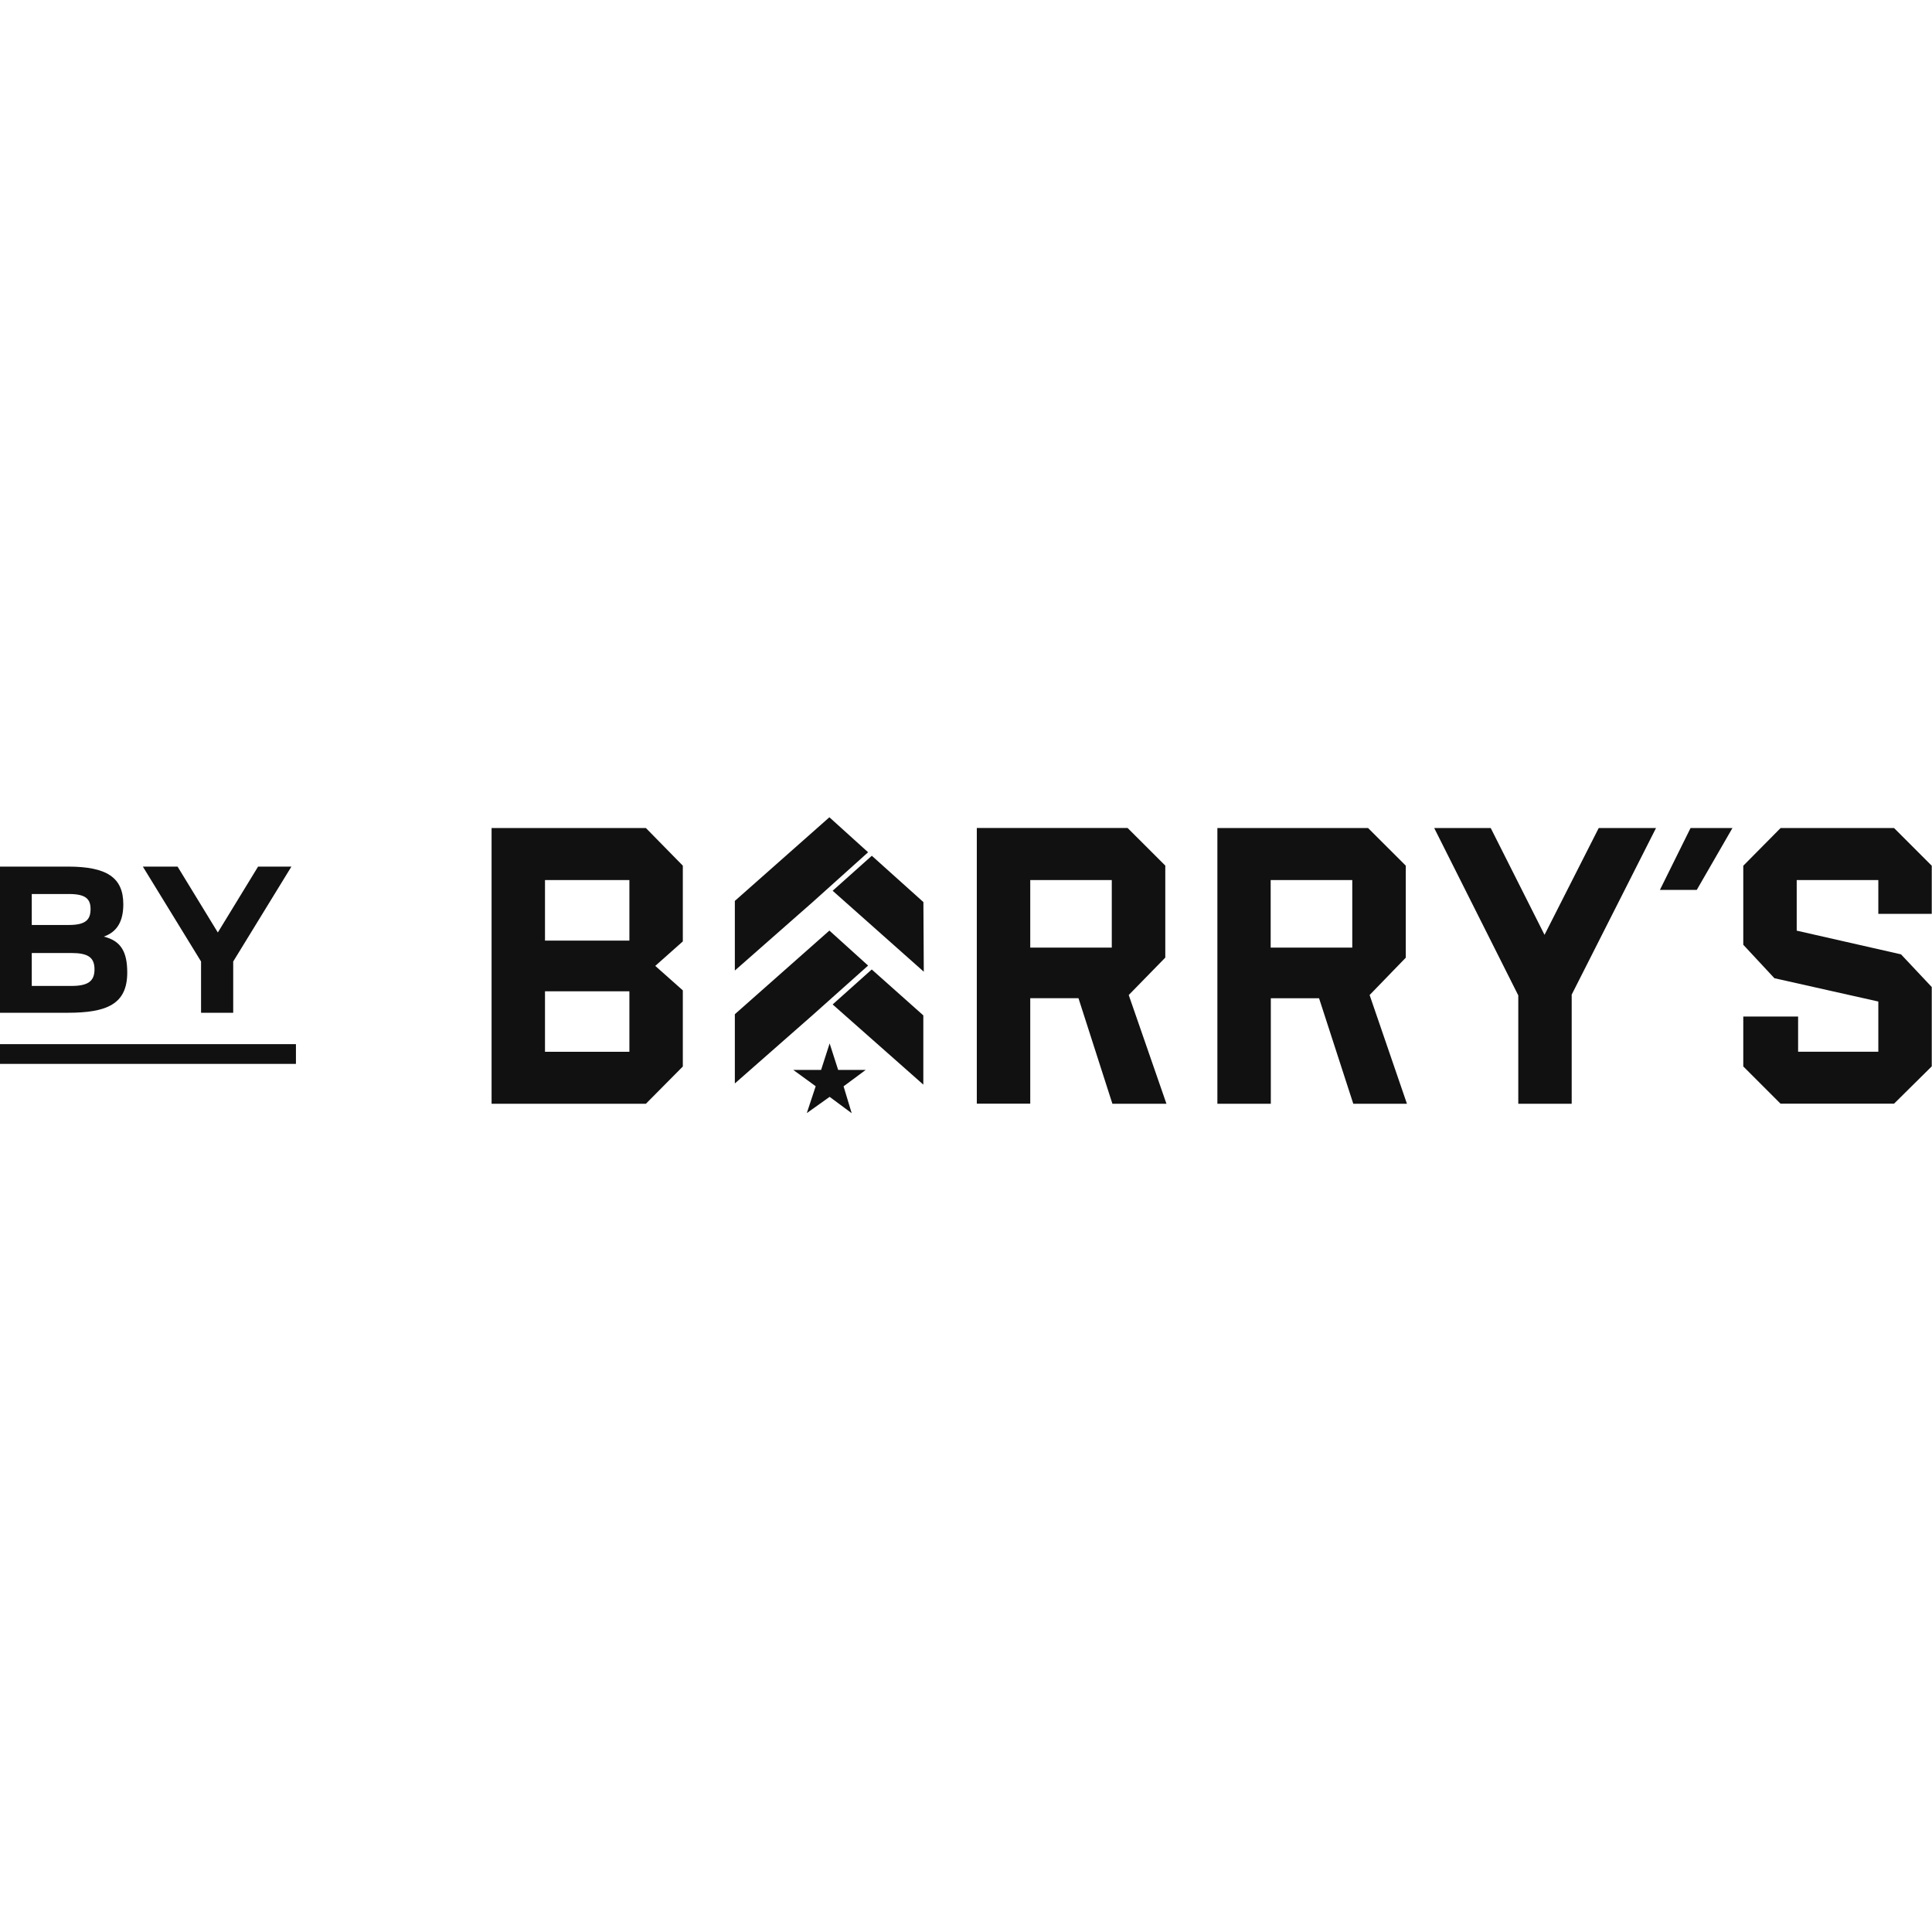
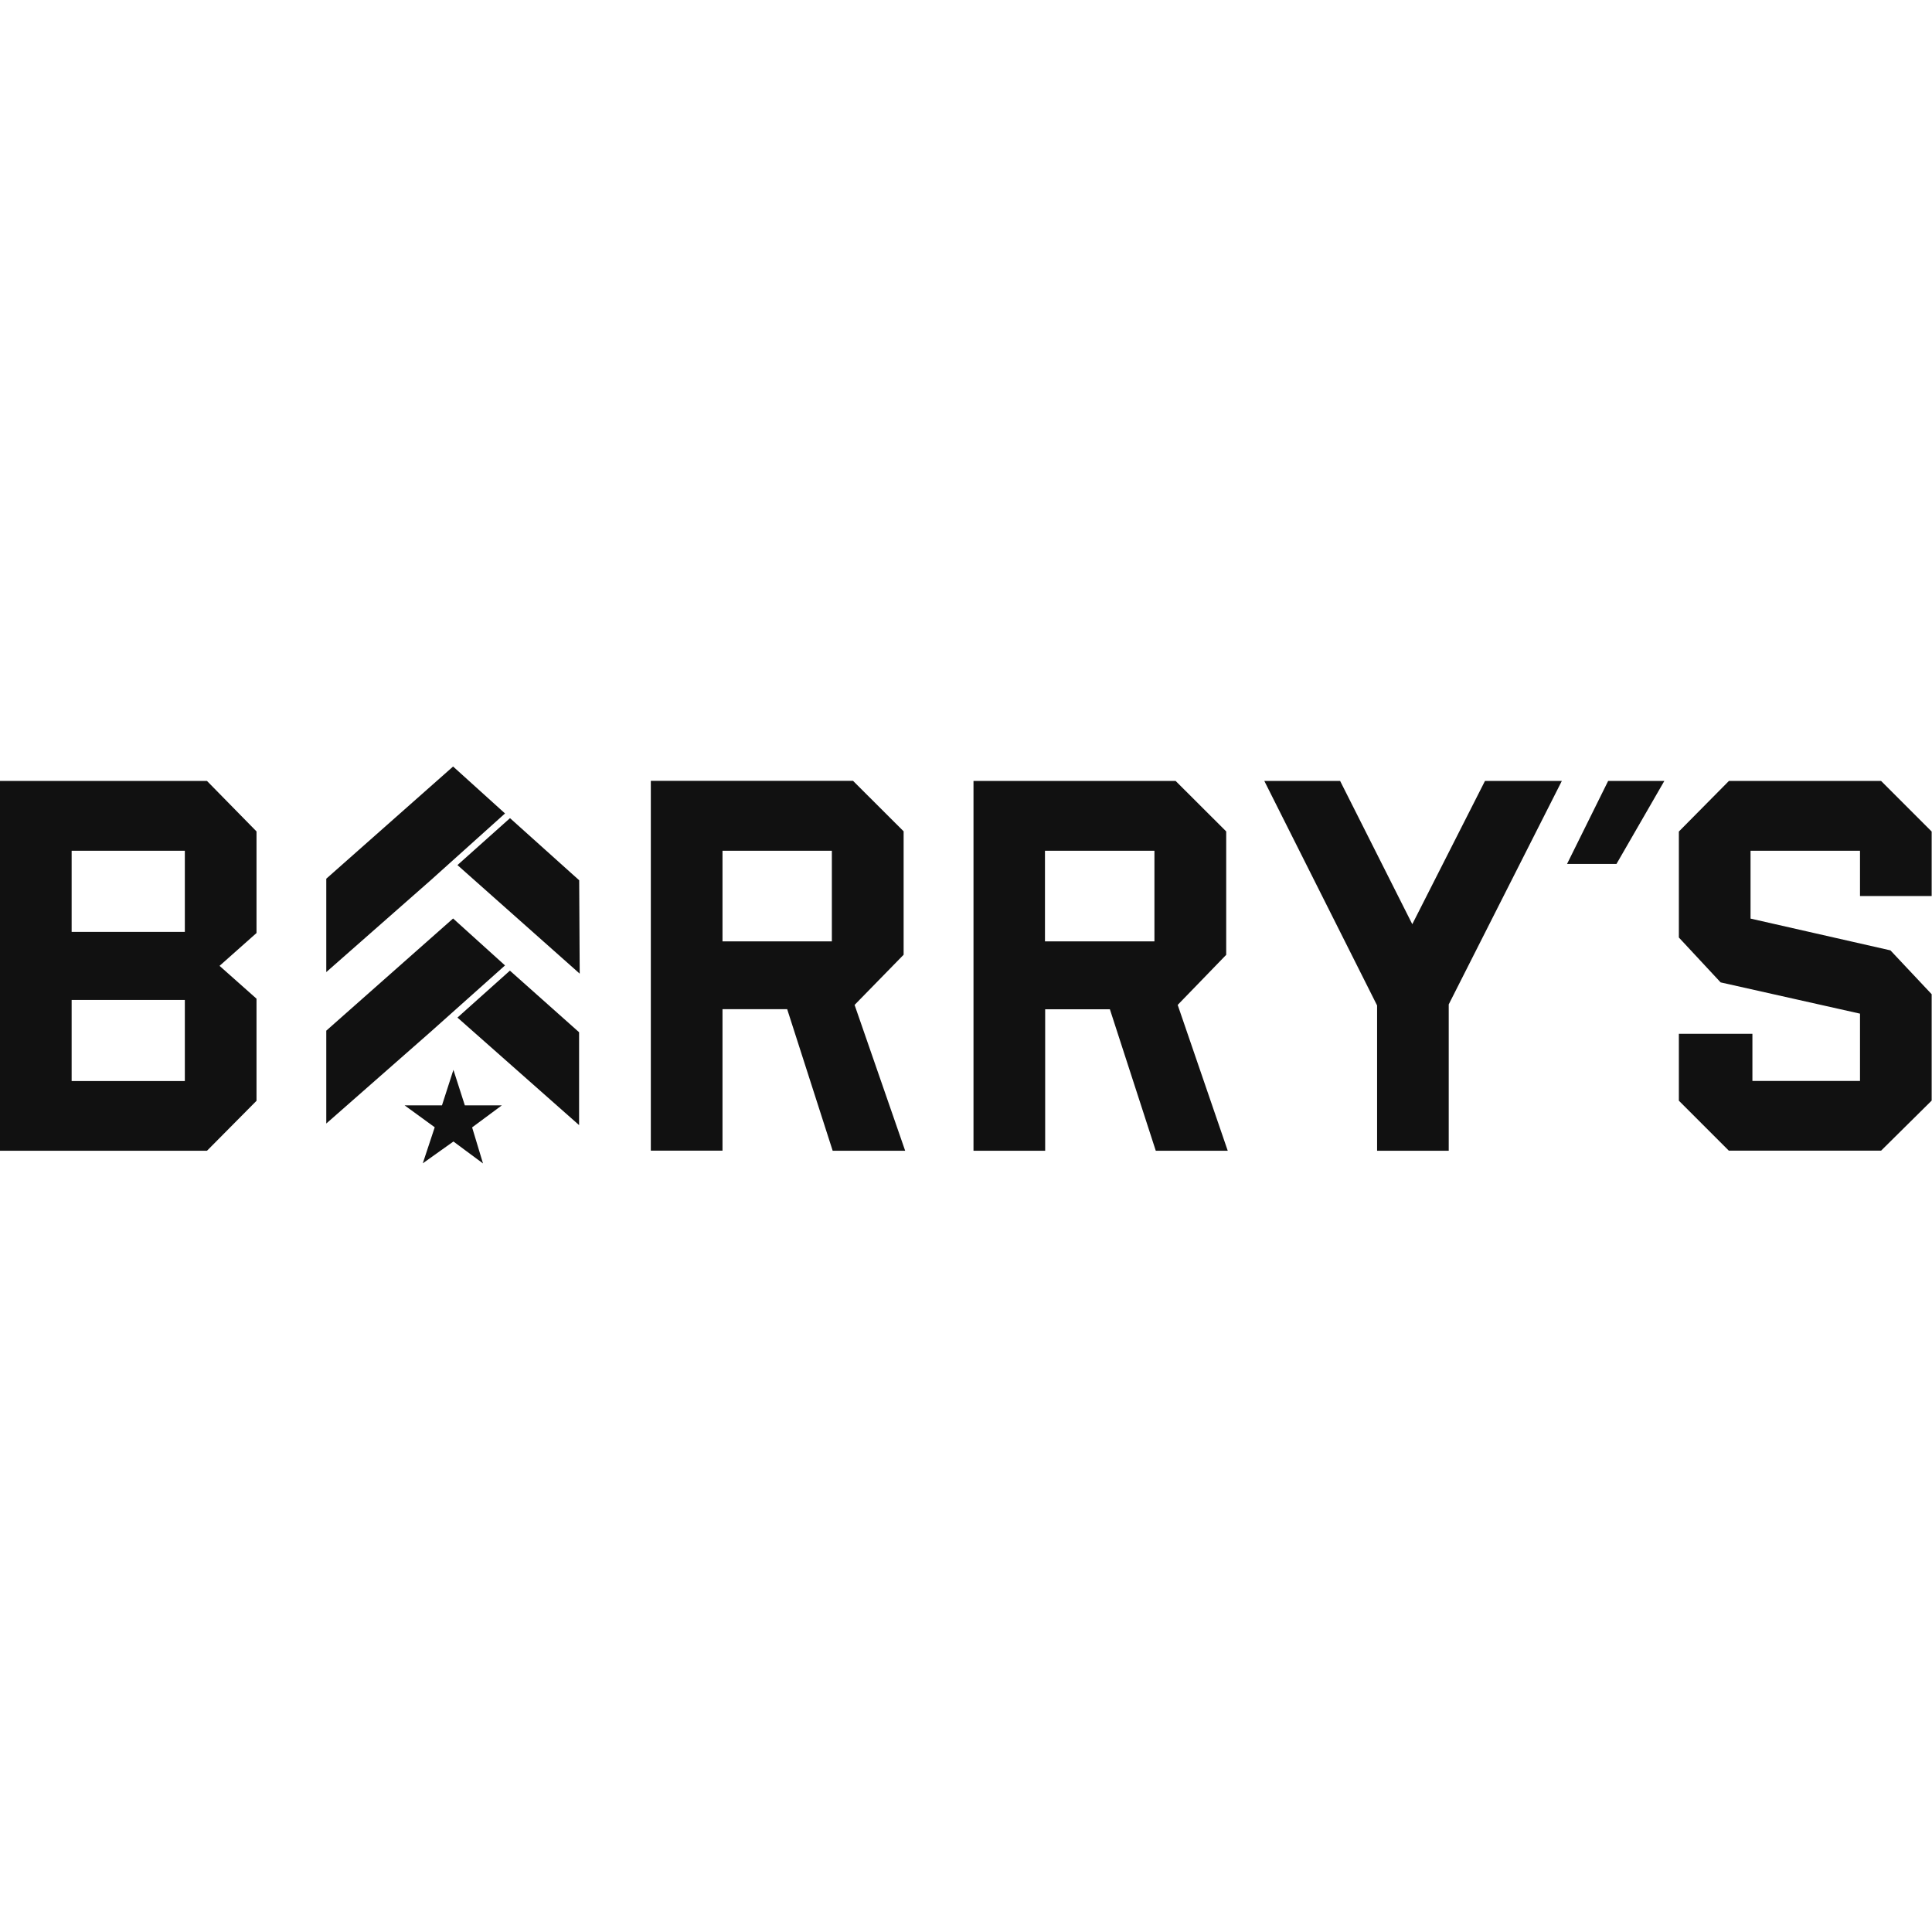
<svg xmlns="http://www.w3.org/2000/svg" viewBox="0 0 64 64" fill="none">
-   <svg viewBox="0 0 79 12.163" fill="none" x="0.0" y="0.0" width="64" height="64">
-     <path d="M0 7.994V2.017H2.775C4.364 2.017 5.042 2.46 5.042 3.557C5.042 4.251 4.792 4.687 4.243 4.88C4.945 5.05 5.203 5.502 5.203 6.349C5.203 7.647 4.364 7.994 2.759 7.994H0ZM1.299 6.897H2.912C3.59 6.897 3.864 6.712 3.864 6.22C3.864 5.727 3.598 5.55 2.912 5.55H1.299V6.897ZM1.299 4.404H2.823C3.525 4.404 3.703 4.17 3.703 3.751C3.703 3.332 3.493 3.138 2.823 3.138H1.299V4.404Z" fill="#111111" />
-     <path d="M8.221 7.994V5.897L5.841 2.017H7.261L8.907 4.711L10.553 2.017H11.916L9.536 5.897V7.994H8.221Z" fill="#111111" />
-     <path d="M0 9.277H12.101V10.084H0V9.277Z" fill="#111111" />
+   <svg viewBox="20.101 0 58.899 12.163" fill="none" x="0.0" y="0.0" width="64" height="64">
    <path d="M20.101 11.714V0.44H26.411L27.921 1.979V5.076L26.794 6.077L27.921 7.078V10.191L26.411 11.714H20.101ZM22.285 5.042H25.736V2.568H22.285V5.042ZM22.285 9.589H25.736V7.116H22.285V9.589ZM30.048 6.267V3.42L33.914 0L35.497 1.431L33.23 3.468L30.048 6.267ZM33.233 8.085L30.048 10.884V8.053L33.914 4.633L35.497 6.064L33.233 8.085ZM35.396 10.333L34.494 11.002L34.826 12.101L33.924 11.432L32.99 12.097L33.354 10.998L32.436 10.33H33.575L33.924 9.247L34.272 10.33H35.396V10.333ZM35.649 1.574L37.758 3.468L37.774 6.315L34.047 3.005L35.649 1.574ZM37.755 8.101V10.932L34.047 7.654L35.646 6.223L37.755 8.101ZM46.154 7.268L47.696 11.714H45.486L44.099 7.398H42.127V11.711H39.942V0.437H46.107L47.649 1.976V5.738L46.154 7.268ZM45.461 2.568H42.127V5.33H45.461V2.568ZM56.004 7.268L57.53 11.714H55.336L53.937 7.401H51.964V11.714H49.779V0.44H55.941L57.483 1.979V5.741L56.004 7.268ZM55.295 2.568H51.958V5.33H55.295V2.568ZM62.083 7.284L58.645 0.44H60.956L63.156 4.807L65.372 0.44H67.715L64.267 7.252V11.714H62.083V7.284ZM69.381 2.97H67.874L69.127 0.44H70.84L69.381 2.97ZM72.809 11.714L71.283 10.188V8.148H73.525V9.586H76.805V7.534L72.556 6.581L71.283 5.213V1.982L72.809 0.44H77.448L78.99 1.982V3.949H76.805V2.568H73.468V4.636L77.733 5.605L78.99 6.942V10.185L77.448 11.711H72.809V11.714Z" fill="#111111" />
  </svg>
</svg>
